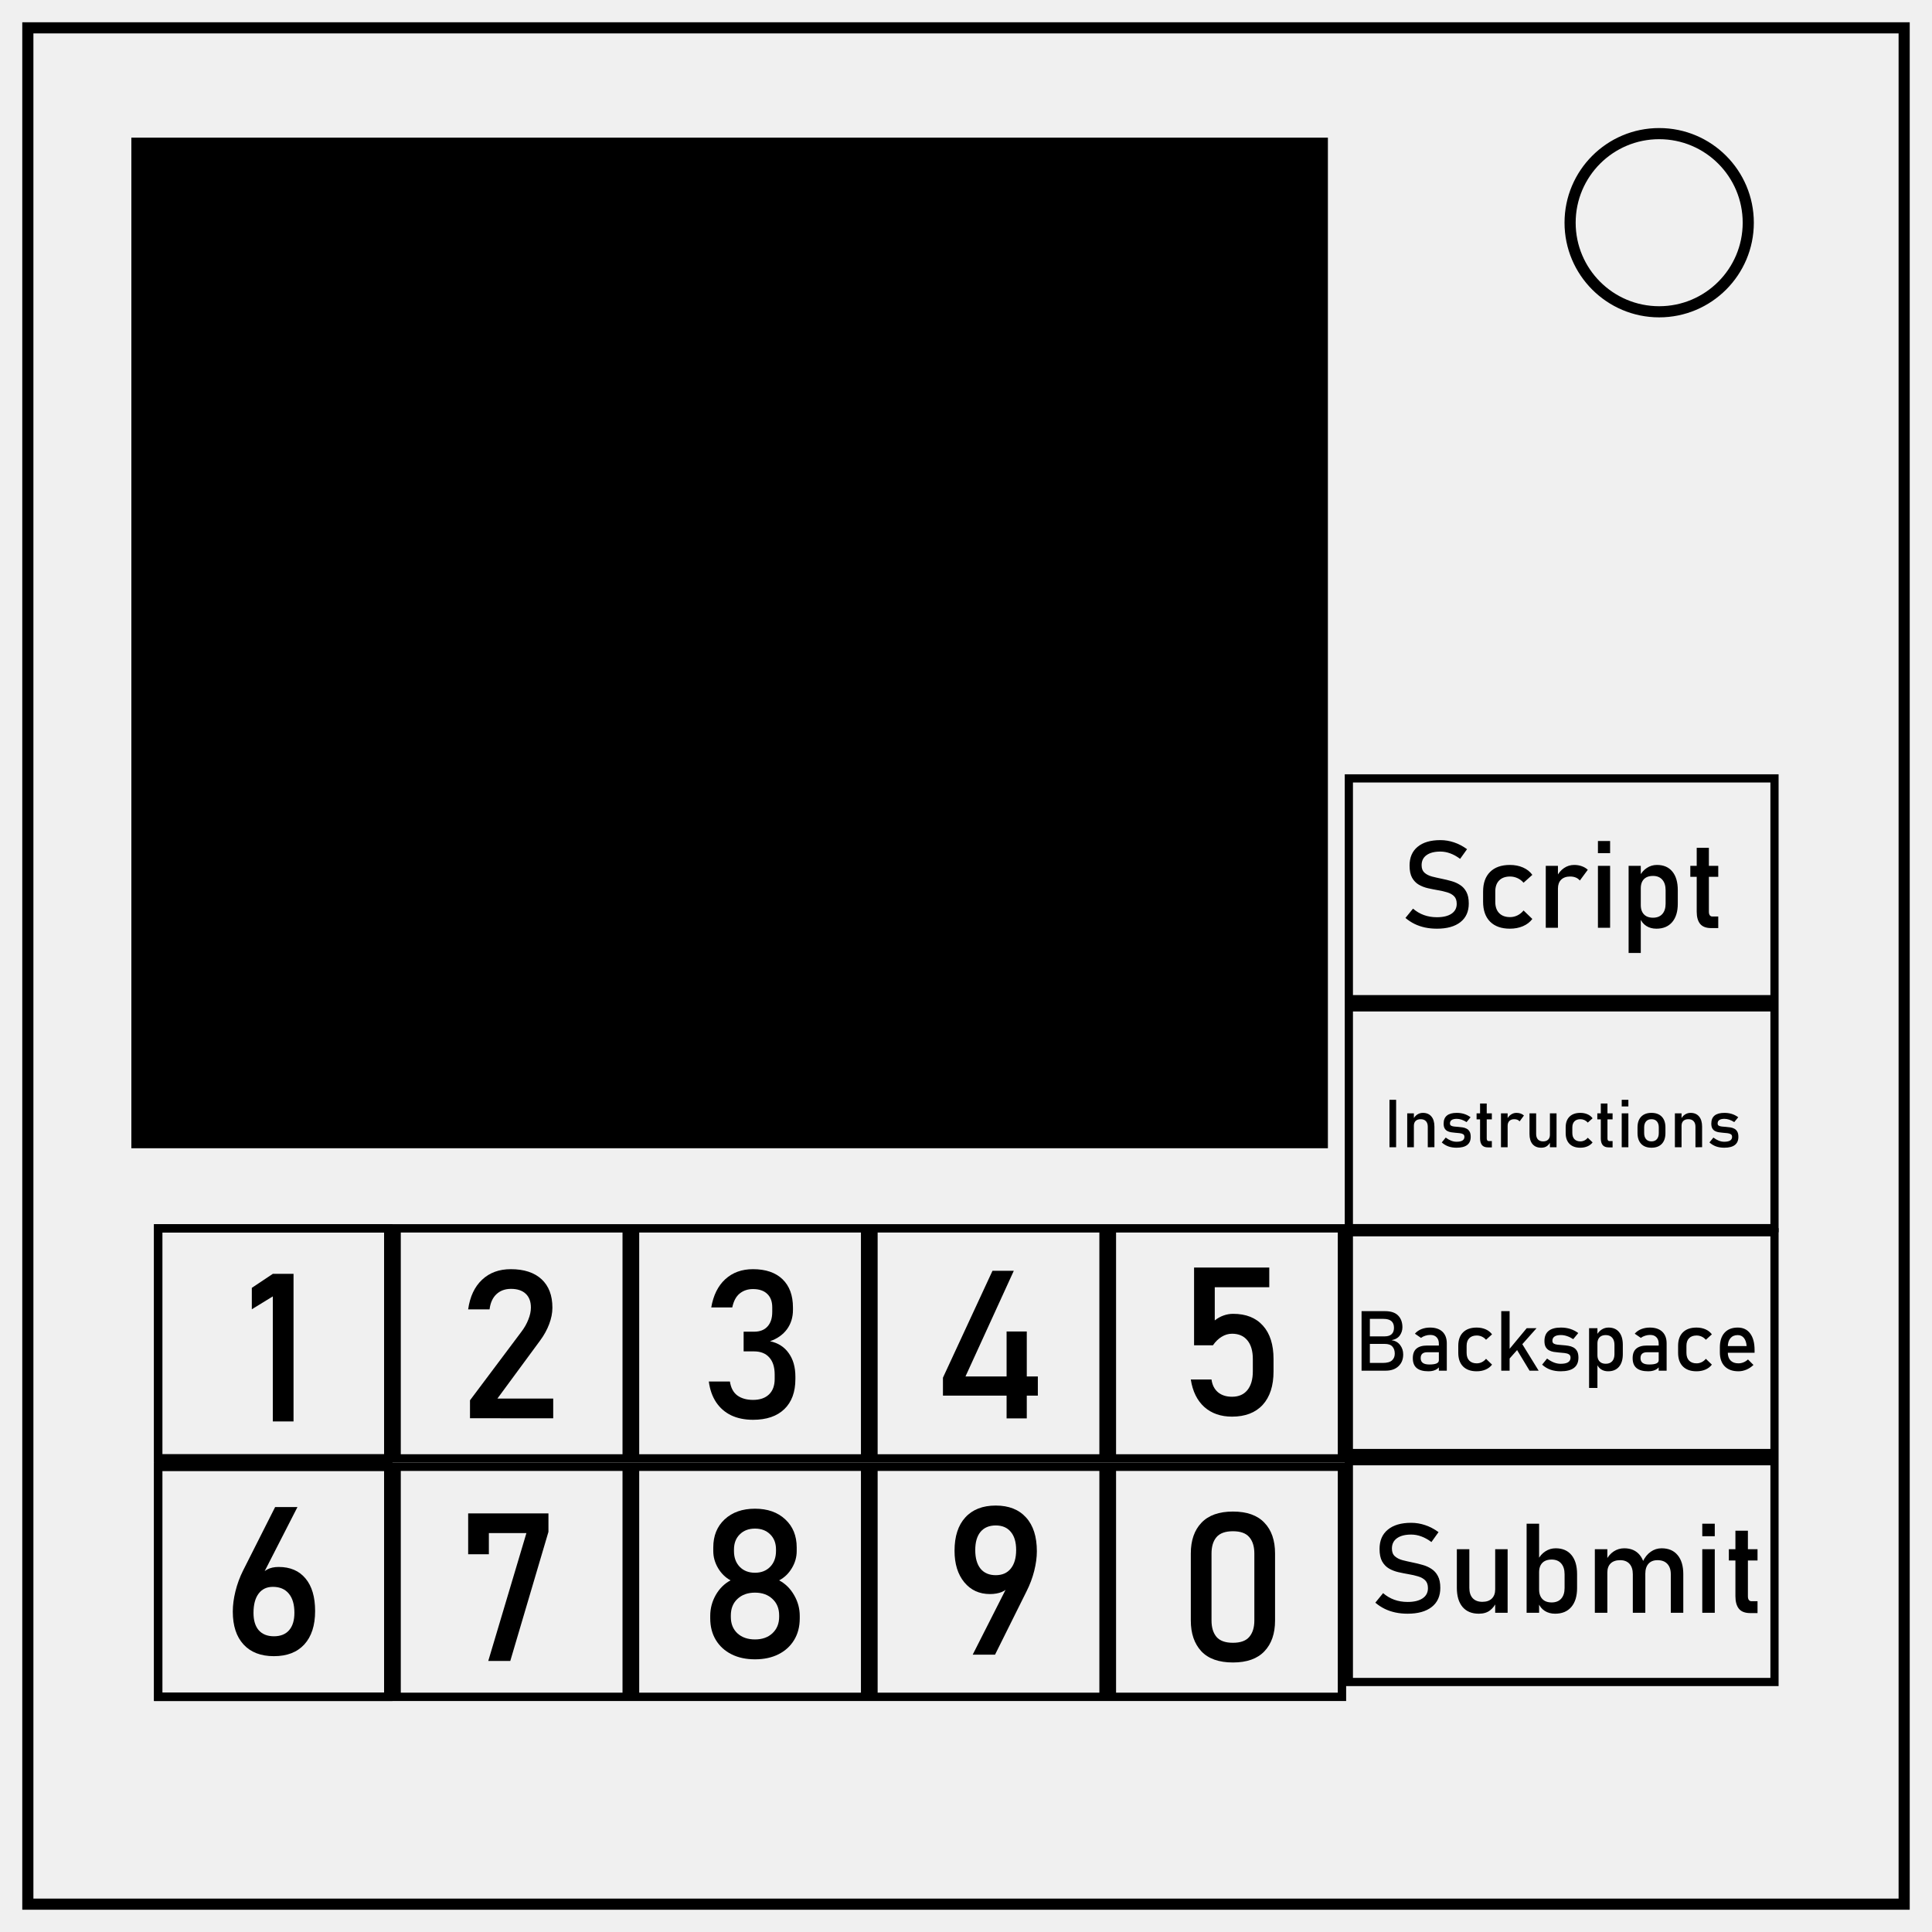
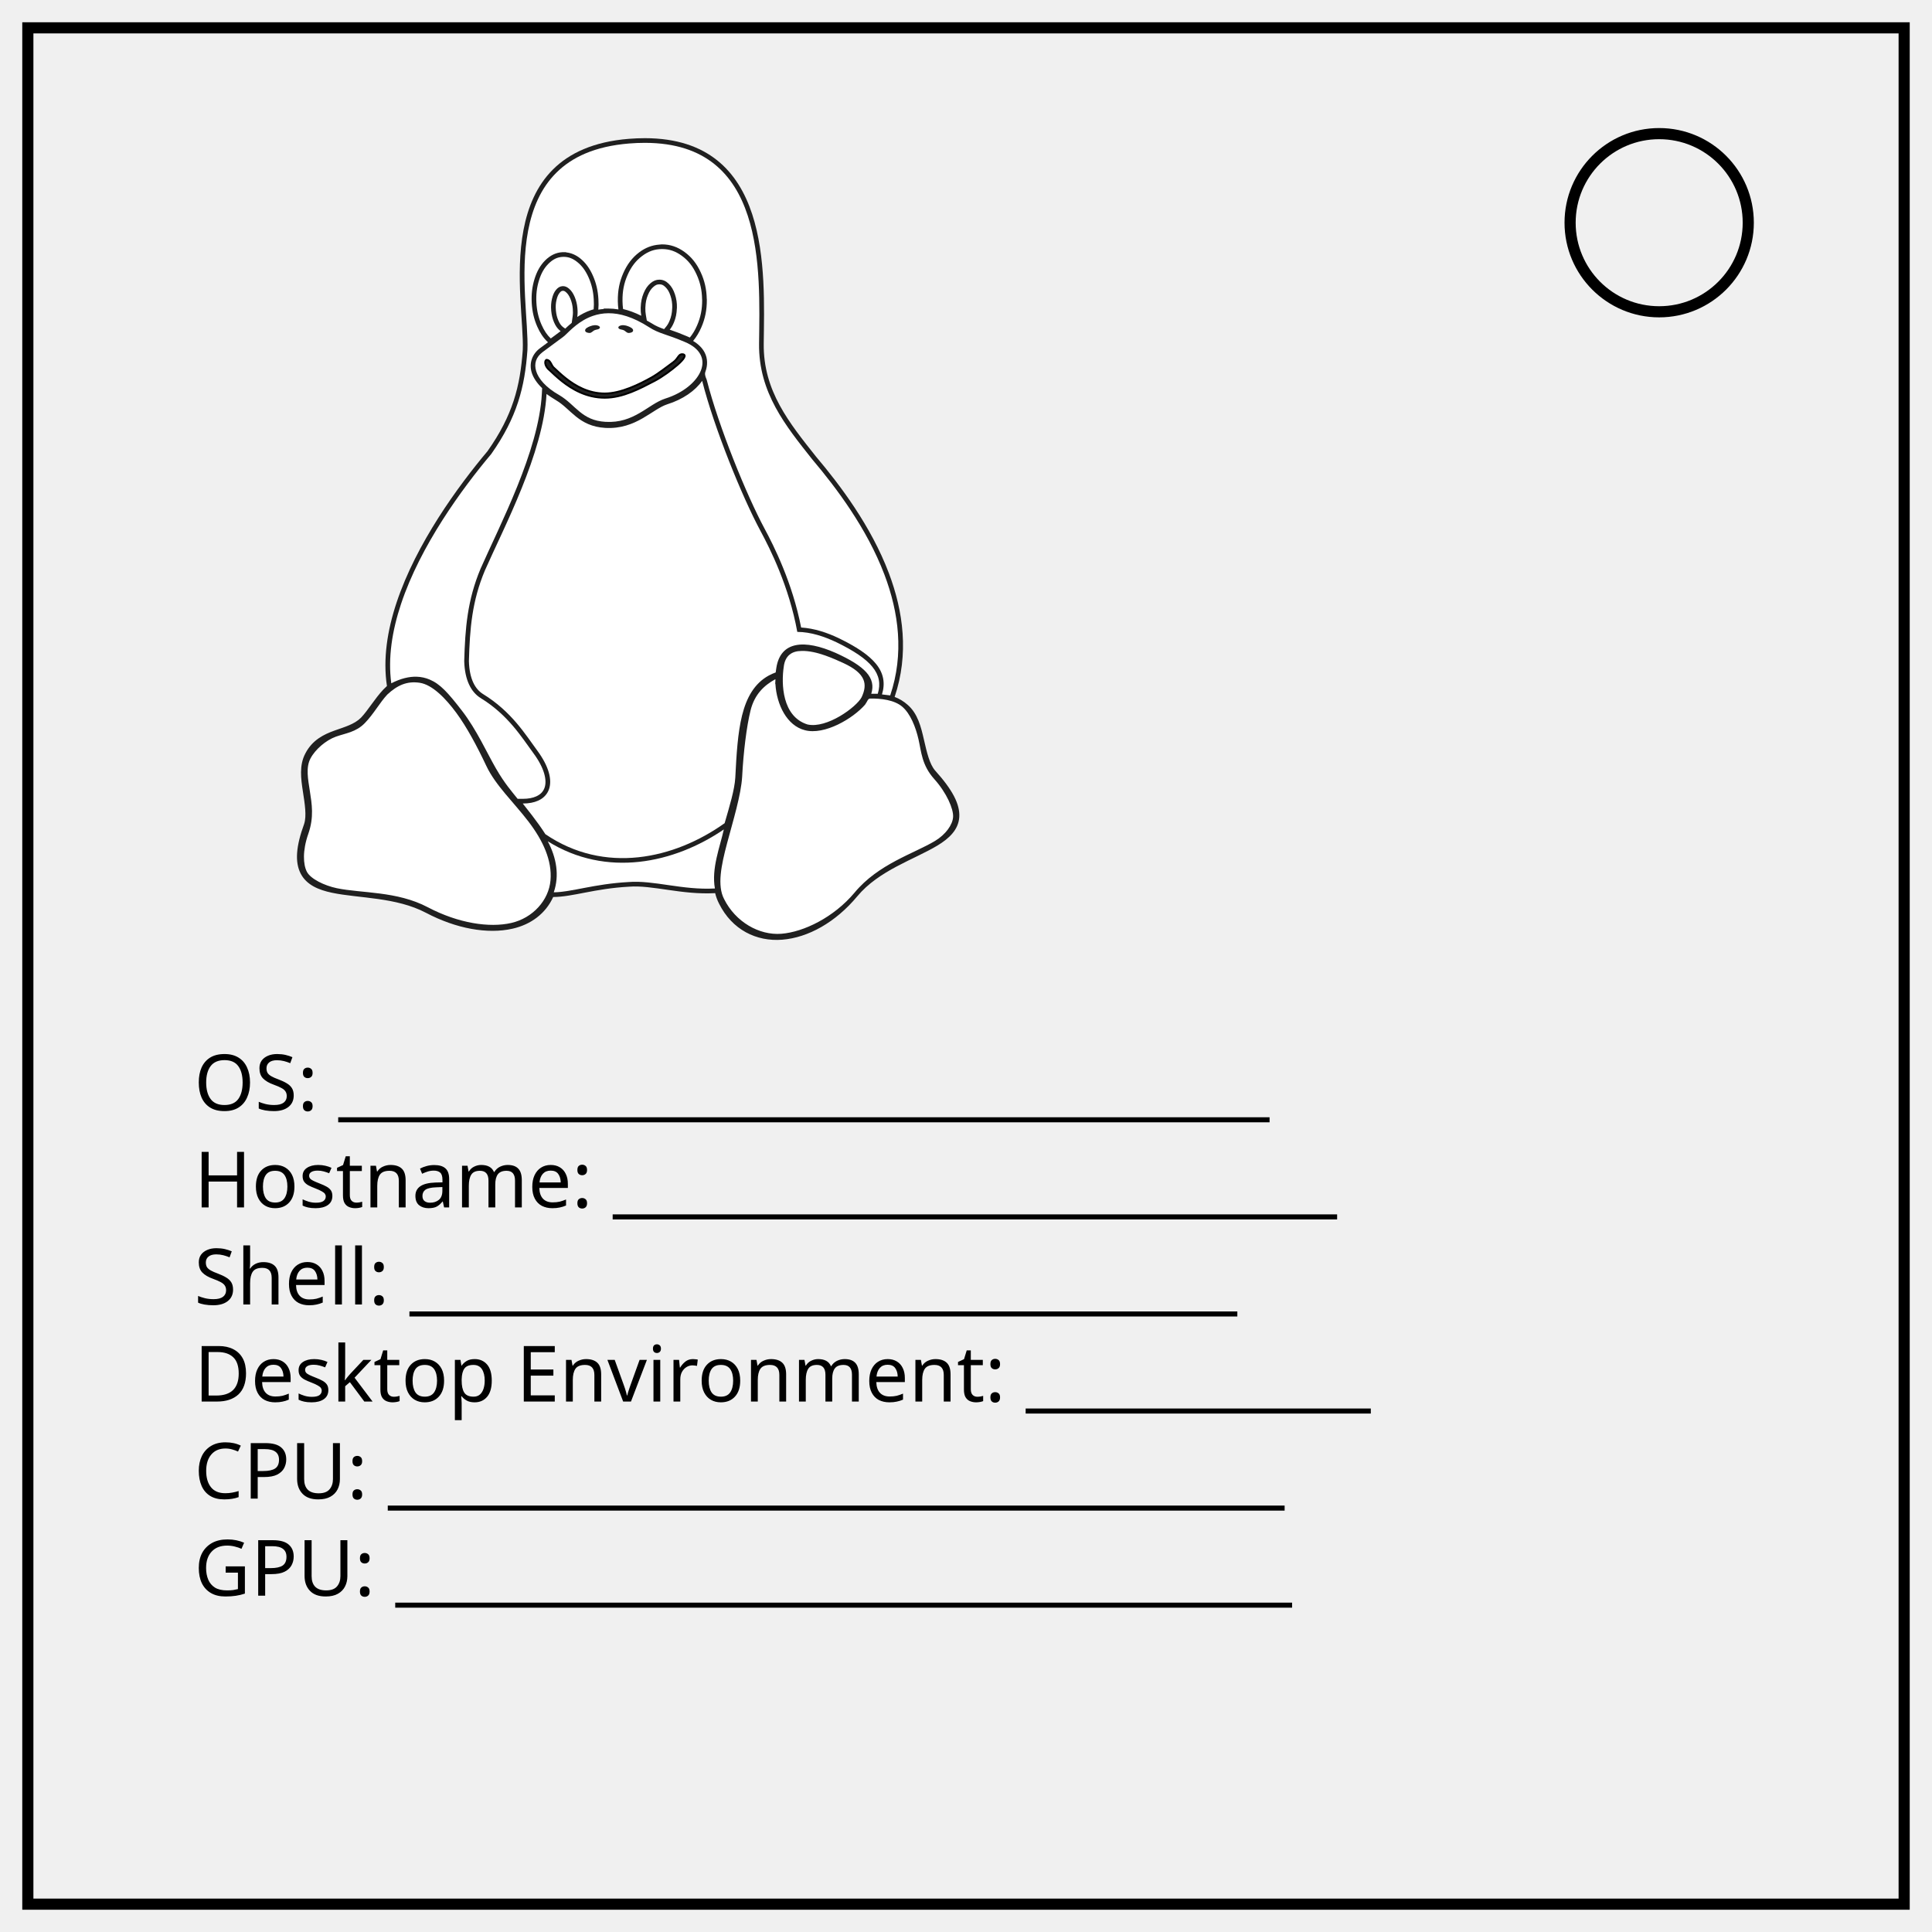
<svg xmlns="http://www.w3.org/2000/svg" fill="none" stroke="#000" stroke-width="2" viewBox="0 0 347 347">
  <path d="M5 5h337v337H5z" />
  <circle cx="298" cy="40" r="16" />
-   <path d="M24.296 25.428h213.498v180.1H24.296z" style="fill:#000;fill-opacity:1;stroke:#000;stroke-width:1.41" />
-   <path fill="none" d="M28.411 220.618h41.323v41.323H28.411z" style="fill:#000;fill-opacity:0;stroke:#000;stroke-width:1.5" />
-   <path fill="none" d="M28.411 220.618h41.323v41.323H28.411zM71.234 220.618h41.323v41.323H71.234zM114.057 220.618h41.323v41.323h-41.323zM156.88 220.618h41.323v41.323H156.88zM199.703 220.618h41.323v41.323h-41.323zM28.411 263.441h41.323v41.323H28.411z" style="fill:#000;fill-opacity:0;stroke:#000;stroke-width:1.5" />
-   <path fill="none" d="M28.411 263.441h41.323v41.323H28.411zM71.234 263.441h41.323v41.323H71.234zM114.057 263.441h41.323v41.323h-41.323zM156.88 263.441h41.323v41.323H156.88zM199.703 263.441h41.323v41.323h-41.323z" style="fill:#000;fill-opacity:0;stroke:#000;stroke-width:1.5" />
-   <path stroke="none" d="M52.72 228.792v26.505h-3.719v-22.458l-3.773 2.315v-3.847L49 228.792z" aria-label="1" style="font-size:37.333px;font-family:Bahnschrift;-inkscape-font-specification:Bahnschrift;fill:#000;stroke:none;stroke-width:1.5" />
-   <path stroke="none" d="M84.413 254.73v-3.226l9.242-12.323q.803-1.057 1.24-2.187.456-1.13.456-2.133v-.036q0-1.586-.93-2.461-.93-.875-2.643-.875-1.604 0-2.625.966-1.003.948-1.222 2.698v.018h-3.846v-.018q.492-3.427 2.498-5.305 2.005-1.896 5.158-1.896 3.573 0 5.524 1.805 1.95 1.805 1.95 5.104v.018q0 1.404-.583 2.953-.583 1.532-1.622 2.935l-7.675 10.427h10.026v3.537z" aria-label="2" style="font-size:37.333px;font-family:Bahnschrift;-inkscape-font-specification:Bahnschrift;fill:#000;stroke:none;stroke-width:1.5" />
-   <path stroke="none" d="M135.256 255.004q-2.242 0-3.938-.802-1.677-.82-2.698-2.351-1.02-1.532-1.312-3.72h3.791q.256 1.714 1.35 2.517 1.093.783 2.807.783 1.84 0 2.862-.984 1.02-.984 1.02-2.77v-.803q0-1.987-.966-3.062-.966-1.094-2.734-1.094h-1.878v-3.537h1.878q1.568 0 2.406-.93.857-.929.857-2.624v-.82q0-1.568-.911-2.425-.894-.857-2.552-.857-1.404 0-2.388.802-.967.784-1.331 2.498h-3.774q.565-3.282 2.516-5.068 1.969-1.805 4.977-1.805 3.427 0 5.304 1.805 1.878 1.805 1.878 5.086v.437q0 1.987-1.076 3.464-1.075 1.458-3.044 2.15 2.17.457 3.354 2.134 1.203 1.659 1.203 4.229v.437q0 3.482-1.987 5.396-1.987 1.914-5.614 1.914z" aria-label="3" style="font-size:37.333px;font-family:Bahnschrift;-inkscape-font-specification:Bahnschrift;fill:#000;stroke:none;stroke-width:1.5" />
-   <path stroke="none" d="M169.36 250.666v-3.227l8.896-19.195h3.828l-8.677 18.976h12.997v3.446zm11.43 4.083v-15.604h3.627v15.604z" aria-label="4" style="font-size:37.333px;font-family:Bahnschrift;-inkscape-font-specification:Bahnschrift;fill:#000;stroke:none;stroke-width:1.5" />
-   <path stroke="none" d="M221.279 254.438q-3.026 0-4.977-1.732-1.932-1.75-2.424-4.921v-.019h3.719v.019q.2 1.458 1.166 2.278.967.802 2.516.802 1.786 0 2.753-1.185.984-1.203.984-3.372v-2.224q0-2.17-.984-3.354-.967-1.185-2.753-1.185-.966 0-1.86.547-.893.547-1.567 1.531h-3.39V227.66h13.507v3.536h-9.789v5.961q.693-.565 1.55-.875.856-.31 1.75-.31 3.463 0 5.359 2.133 1.896 2.114 1.896 5.979v2.224q0 3.883-1.95 6.016-1.951 2.114-5.506 2.114z" aria-label="5" style="font-size:37.333px;font-family:Bahnschrift;-inkscape-font-specification:Bahnschrift;fill:#000;stroke:none;stroke-width:1.5" />
-   <path stroke="none" d="M49.195 297.46q-3.518 0-5.45-2.097-1.933-2.096-1.933-5.906v-.018q0-1.714.474-3.628.474-1.932 1.367-3.719l5.76-11.411h4.011l-6.763 13.216.018-.656q.948-1.805 3.373-1.805 3.117 0 4.83 2.078 1.714 2.06 1.714 5.833v.019q0 3.846-1.932 5.979-1.932 2.114-5.469 2.114zm0-3.573q1.787 0 2.734-1.094.948-1.094.948-3.117v-.019q0-2.224-1.002-3.427-1.003-1.221-2.862-1.221-1.659 0-2.57 1.221-.912 1.222-.912 3.446v.018q0 2.023.948 3.117.966 1.076 2.716 1.076z" aria-label="6" style="font-size:37.333px;font-family:Bahnschrift;-inkscape-font-specification:Bahnschrift;fill:#000;stroke:none;stroke-width:1.5" />
-   <path stroke="none" d="M98.504 271.813v3.318l-6.854 23.187h-3.955l6.854-22.969h-6.745v3.81h-3.719v-7.346z" aria-label="7" style="font-size:37.333px;font-family:Bahnschrift;-inkscape-font-specification:Bahnschrift;fill:#000;stroke:none;stroke-width:1.5" />
-   <path stroke="none" d="M135.601 298.025q-2.424 0-4.229-.911-1.805-.911-2.807-2.57-1.003-1.66-1.003-3.883v-.438q0-1.987.984-3.737 1.003-1.75 2.662-2.643-1.386-.765-2.242-2.206-.857-1.458-.857-3.062v-.638q0-3.154 2.042-5.05 2.06-1.914 5.45-1.914t5.432 1.914q2.06 1.896 2.06 5.05v.638q0 1.64-.875 3.08-.856 1.44-2.278 2.188 1.677.893 2.68 2.643 1.02 1.75 1.02 3.737v.438q0 2.224-1.002 3.883-1.003 1.659-2.808 2.57-1.804.911-4.229.911zm0-3.572q1.95 0 3.136-1.112 1.203-1.13 1.203-2.954v-.255q0-1.84-1.203-2.953-1.185-1.13-3.136-1.13-1.95 0-3.154 1.13-1.184 1.112-1.184 2.971v.274q0 1.823 1.184 2.935 1.204 1.094 3.154 1.094zm0-11.977q1.695 0 2.735-1.075 1.039-1.076 1.039-2.844v-.255q0-1.696-1.04-2.717-1.039-1.039-2.734-1.039t-2.734 1.04q-1.04 1.02-1.04 2.734v.273q0 1.75 1.04 2.826 1.039 1.057 2.734 1.057z" aria-label="8" style="font-size:37.333px;font-family:Bahnschrift;-inkscape-font-specification:Bahnschrift;fill:#000;stroke:none;stroke-width:1.5" />
-   <path stroke="none" d="m174.705 297.186 6.672-13.161-.018.656q-.474.857-1.404 1.24-.93.382-2.151.382-2.862 0-4.612-2.114-1.75-2.133-1.75-5.651v-.019q0-3.864 1.932-5.979 1.95-2.133 5.47-2.133 3.517 0 5.45 2.151 1.932 2.133 1.932 6.053v.018q0 1.622-.474 3.518-.474 1.878-1.386 3.682l-5.65 11.357zm4.138-14.273q1.75 0 2.698-1.185.966-1.185.966-3.336v-.018q0-2.097-.966-3.245-.948-1.149-2.698-1.149-1.768 0-2.734 1.149-.948 1.148-.948 3.263v.018q0 2.151.948 3.336.966 1.167 2.734 1.167z" aria-label="9" style="font-size:37.333px;font-family:Bahnschrift;-inkscape-font-specification:Bahnschrift;fill:#000;stroke:none;stroke-width:1.5" />
-   <path stroke="none" d="M221.443 298.592q-3.792 0-5.687-2.024-1.878-2.042-1.878-5.505v-12.05q0-3.518 1.914-5.523t5.651-2.005q3.755 0 5.651 2.005 1.914 1.987 1.914 5.523v12.05q0 3.518-1.914 5.523-1.896 2.006-5.651 2.006zm0-3.537q2.042 0 2.935-1.057.911-1.076.911-2.935v-12.05q0-1.877-.911-2.934-.893-1.058-2.935-1.058t-2.953 1.058q-.893 1.057-.893 2.934v12.05q0 1.86.893 2.935.911 1.057 2.953 1.057z" aria-label="0" style="font-size:37.333px;font-family:Bahnschrift;-inkscape-font-specification:Bahnschrift;fill:#000;stroke:none;stroke-width:1.5" />
-   <path d="M242.263 221.319h76.448v39.653h-76.448zM242.263 262.444h76.448v39.653h-76.448z" style="fill:none;fill-opacity:1;stroke:#000;stroke-width:1.472;stroke-opacity:1" />
-   <path stroke="none" d="M245.427 246.182v-1.39h2.898q1.191 0 1.684-.456.5-.456.5-1.198v-.022q0-.795-.427-1.265-.419-.478-1.39-.478h-3.265v-1.353h3.266q.83 0 1.25-.39.426-.397.426-1.155 0-.801-.47-1.198-.471-.397-1.412-.397h-3.06v-1.39h3.332q1.58 0 2.353.787.772.787.772 2.11 0 .802-.47 1.47-.471.663-1.479.847.993.147 1.537.875.552.728.552 1.669v.022q0 1.309-.846 2.11-.846.802-2.294.802zm-.882 0V235.49h1.493v10.692zm13.884 0v-4.839q0-.75-.405-1.161-.397-.42-1.132-.42-.449 0-.89.14-.434.132-.78.39l-1.095-.75q.434-.522 1.14-.81.713-.293 1.58-.293 1.435 0 2.222.742.786.743.786 2.096v4.905zm-1.868.11q-1.405 0-2.11-.58-.7-.581-.7-1.78 0-1.14.64-1.699.648-.566 1.935-.566h2.169l.103 1.206h-2.265q-.581 0-.875.265-.294.257-.294.794 0 .58.39.86t1.169.28q.853 0 1.28-.184.426-.184.426-.574l.154 1.074q-.198.309-.493.507-.294.199-.676.294-.375.103-.853.103zm8.655 0q-1.573 0-2.441-.867-.86-.868-.86-2.45v-1.257q0-1.566.86-2.419.868-.86 2.441-.86.897 0 1.618.316.72.316 1.147.904l-1.08.971q-.317-.368-.75-.566-.435-.199-.913-.199-.867 0-1.345.486-.478.485-.478 1.367v1.258q0 .904.478 1.397t1.345.493q.478 0 .912-.213.434-.214.75-.603l1.081 1.044q-.426.573-1.154.89-.721.308-1.61.308zm4.971-1.228.096-1.78 3.927-4.735h1.765zm-.551 1.118V235.49h1.5v10.692zm5.081 0-2.662-4.405.963-1 3.332 5.405zm5.582.11q-1.015 0-1.846-.294-.824-.301-1.478-.897l.89-1.096q.625.471 1.228.706.61.236 1.206.236.89 0 1.33-.272.45-.28.45-.831 0-.427-.302-.603-.295-.177-.78-.228-.478-.06-1.03-.096-.463-.037-.919-.11-.456-.081-.83-.28-.376-.206-.604-.603-.22-.397-.22-1.066 0-1.213.743-1.816.742-.603 2.213-.603.897 0 1.67.242.771.243 1.448.743l-.905 1.096q-.573-.368-1.132-.552-.552-.184-1.081-.184-.765 0-1.147.265-.383.258-.383.78 0 .345.265.5.265.147.699.19.434.045.934.082.478.03.963.11.493.074.905.294.411.22.661.655.25.434.25 1.184 0 1.228-.801 1.838-.794.61-2.397.61zm5.11 2.993V238.55h1.5v10.736zm3.42-2.993q-.714 0-1.243-.338-.53-.345-.78-.97l.103-1.596q0 .492.177.838.176.346.507.53.339.183.817.183.742 0 1.147-.448.412-.456.412-1.28v-1.654q0-.839-.412-1.302-.405-.463-1.147-.463-.478 0-.817.176-.33.177-.507.515t-.177.824l-.154-1.471q.346-.67.905-1.03.558-.367 1.242-.367 1.228 0 1.898.816.669.809.669 2.294v1.662q0 1.464-.691 2.273-.692.808-1.95.808zm9.082-.11v-4.839q0-.75-.405-1.161-.397-.42-1.132-.42-.449 0-.89.14-.434.132-.78.39l-1.095-.75q.434-.522 1.14-.81.713-.293 1.58-.293 1.434 0 2.221.742.787.743.787 2.096v4.905zm-1.868.11q-1.405 0-2.11-.58-.7-.581-.7-1.78 0-1.14.64-1.699.648-.566 1.934-.566h2.17l.103 1.206h-2.265q-.581 0-.875.265-.294.257-.294.794 0 .58.39.86.389.28 1.169.28.853 0 1.28-.184.426-.184.426-.574l.154 1.074q-.199.309-.493.507-.294.199-.676.294-.375.103-.853.103zm8.655 0q-1.574 0-2.441-.867-.86-.868-.86-2.45v-1.257q0-1.566.86-2.419.867-.86 2.441-.86.897 0 1.618.316.72.316 1.147.904l-1.081.971q-.316-.368-.75-.566-.434-.199-.912-.199-.868 0-1.346.486-.478.485-.478 1.367v1.258q0 .904.478 1.397t1.346.493q.478 0 .912-.213.434-.214.75-.603l1.081 1.044q-.427.573-1.155.89-.72.308-1.61.308zm7.545 0q-1.596 0-2.471-.89t-.875-2.53v-.86q0-1.705.838-2.64.846-.933 2.375-.933 1.442 0 2.229 1.059.794 1.059.794 2.97v.5h-5.148v-1.205h3.721q-.066-.927-.485-1.45-.412-.521-1.11-.521-.846 0-1.317.559-.47.559-.47 1.58v.971q0 .949.5 1.456.507.508 1.419.508.456 0 .904-.184.449-.184.802-.515l.985.986q-.566.544-1.272.845-.706.294-1.42.294z" aria-label="Backspace" style="font-size:15.06px;font-family:Bahnschrift;-inkscape-font-specification:Bahnschrift;fill:#000;stroke:none;stroke-width:.605" />
-   <path stroke="none" d="M252.814 289.832q-1.166 0-2.2-.22-1.023-.22-1.925-.66-.891-.44-1.672-1.1l1.397-1.716q.913.792 2.013 1.188 1.1.396 2.387.396 1.739 0 2.696-.65.957-.648.957-1.815v-.01q0-.914-.484-1.398-.484-.484-1.276-.715-.781-.242-1.716-.396-.903-.154-1.827-.363-.913-.209-1.683-.649-.77-.45-1.243-1.287-.462-.836-.462-2.233v-.011q0-2.233 1.485-3.454 1.485-1.233 4.192-1.233 1.287 0 2.519.418 1.232.407 2.398 1.255l-1.276 1.782q-.913-.682-1.826-1.012-.902-.33-1.815-.33-1.64 0-2.553.66-.902.649-.902 1.848v.01q0 .903.528 1.376.528.473 1.375.704.858.22 1.838.418.88.176 1.76.43.88.241 1.595.714.726.462 1.155 1.276.44.814.44 2.123v.022q0 2.212-1.54 3.422t-4.335 1.21zm15.732-.165v-11.42h2.233v11.42zm-4.643-11.42v6.942q0 1.2.606 1.86.616.649 1.727.649 1.11 0 1.705-.583.605-.594.605-1.662l.154 2.388q-.308.77-1.078 1.386-.77.605-2.013.605-1.893 0-2.927-1.21-1.023-1.221-1.023-3.433v-6.941zm15.402 11.585q-1.067 0-1.86-.506-.791-.517-1.165-1.452l.154-2.388q0 .738.264 1.255.264.517.759.792.506.275 1.22.275 1.112 0 1.717-.671.616-.682.616-1.915v-2.475q0-1.254-.616-1.947-.605-.693-1.716-.693-.715 0-1.221.264-.495.264-.76.77-.263.506-.263 1.232l-.231-2.2q.517-1.001 1.353-1.54.836-.55 1.859-.55 1.837 0 2.838 1.22 1.001 1.211 1.001 3.433v2.486q0 2.19-1.034 3.4t-2.915 1.21zm-5.116-.165V273.67h2.245v15.996zm25.897 0v-6.92q0-1.21-.627-1.87-.616-.66-1.76-.66-1.046 0-1.618.638-.572.638-.572 1.804l-.45-2.2q.55-1.144 1.43-1.76.88-.616 1.947-.616 1.859 0 2.87 1.22 1.024 1.211 1.024 3.433v6.93zm-13.642 0v-11.42h2.245v11.42zm6.821 0v-6.92q0-1.21-.594-1.87-.594-.66-1.683-.66-1.1 0-1.705.583-.594.583-.594 1.64l-.231-2.201q.528-1.034 1.375-1.595.858-.561 1.892-.561 1.804 0 2.794 1.22.99 1.211.99 3.433v6.93zm12.475-13.751v-2.245h2.244v2.245zm0 13.75v-11.418h2.244v11.419zm8.625.056q-1.408 0-2.046-.781-.627-.781-.627-2.244v-11.771h2.244v11.793q0 .407.165.638.165.23.484.23h1.078v2.135zm-3.85-9.45v-2.024h5.148v2.024z" aria-label="Submit" style="font-size:22.53px;font-family:Bahnschrift;-inkscape-font-specification:Bahnschrift;fill:#000;stroke:none;stroke-width:.905" />
-   <path d="M242.263 139.805h76.448v39.653h-76.448zM242.263 180.93h76.448v39.653h-76.448z" style="fill:none;fill-opacity:1;stroke:#000;stroke-width:1.472;stroke-opacity:1" />
-   <path stroke="none" d="M250.754 197.53v8.519h-1.195v-8.52zm1.992 8.519v-6.082h1.196v6.082zm3.692 0v-3.686q0-.644-.334-.996-.328-.351-.938-.351-.586 0-.908.31-.316.31-.316.873l-.123-1.172q.28-.55.732-.85.457-.298 1.008-.298.99 0 1.53.65.544.645.544 1.829v3.69zm5.162.088q-.809 0-1.47-.235-.657-.24-1.179-.714l.71-.873q.497.375.978.562.486.188.96.188.71 0 1.061-.217.358-.223.358-.662 0-.34-.24-.48-.235-.141-.622-.182-.38-.047-.82-.077-.369-.029-.732-.088-.364-.064-.662-.222-.3-.164-.48-.48-.177-.317-.177-.85 0-.967.592-1.448.592-.48 1.764-.48.715 0 1.33.193.615.194 1.154.592l-.72.873q-.458-.293-.903-.44-.44-.146-.861-.146-.61 0-.914.211-.305.205-.305.621 0 .276.211.399.21.117.557.152.345.035.744.064.38.024.767.088.393.059.721.235.328.176.527.521.2.346.2.944 0 .978-.64 1.464-.632.487-1.91.487zm5.654-.059q-.75 0-1.09-.416-.334-.416-.334-1.195v-6.27h1.196v6.282q0 .216.087.34.088.123.258.123h.574v1.136zm-2.05-5.033v-1.078h2.741v1.078zm4.382 5.004v-6.082h1.195v6.082zm3.346-4.64q-.158-.194-.399-.294-.24-.1-.556-.1-.569 0-.885.317-.31.31-.31.867l-.124-1.172q.276-.539.721-.843.451-.305.99-.305.416 0 .75.123.34.117.592.352zm5.443 4.64v-6.082h1.19v6.082zm-2.472-6.082v3.697q0 .639.322.99.328.346.92.346.592 0 .908-.31.322-.317.322-.885l.082 1.271q-.164.41-.574.739-.41.322-1.072.322-1.008 0-1.559-.645-.545-.65-.545-1.828v-3.697zm7.933 6.17q-1.254 0-1.945-.692-.686-.691-.686-1.95v-1.003q0-1.248.686-1.927.691-.686 1.945-.686.715 0 1.29.252.573.252.913.72l-.861.774q-.252-.293-.598-.451-.345-.158-.726-.158-.692 0-1.073.386-.38.387-.38 1.09v1.002q0 .72.38 1.114.381.392 1.073.392.38 0 .726-.17t.598-.48l.861.832q-.34.457-.92.709-.574.246-1.283.246zm5.104-.059q-.75 0-1.09-.416-.334-.416-.334-1.195v-6.27h1.195v6.282q0 .216.088.34.088.123.258.123h.574v1.136zm-2.051-5.033v-1.078h2.742v1.078zm4.383-2.32v-1.196h1.195v1.196zm0 7.324v-6.082h1.195v6.082zm5.343.088q-1.195 0-1.851-.692-.656-.697-.656-1.957v-.99q0-1.248.656-1.933.656-.686 1.851-.686 1.196 0 1.852.686.656.685.656 1.933v1.008q0 1.254-.656 1.945-.656.686-1.852.686zm0-1.137q.627 0 .967-.392.346-.393.346-1.102v-1.008q0-.709-.346-1.096-.34-.386-.967-.386-.62 0-.966.386-.346.387-.346 1.096v1.008q0 .709.346 1.102.345.392.966.392zm4.207 1.049v-6.082h1.196v6.082zm3.692 0v-3.686q0-.644-.334-.996-.328-.351-.938-.351-.586 0-.908.31-.316.31-.316.873l-.123-1.172q.281-.55.732-.85.457-.298 1.008-.298.99 0 1.53.65.544.645.544 1.829v3.69zm5.162.088q-.809 0-1.47-.235-.657-.24-1.178-.714l.708-.873q.499.375.979.562.486.188.961.188.709 0 1.06-.217.358-.223.358-.662 0-.34-.24-.48-.235-.141-.621-.182-.381-.047-.82-.077-.37-.029-.733-.088-.363-.064-.662-.222-.3-.164-.48-.48-.177-.317-.177-.85 0-.967.592-1.448.592-.48 1.764-.48.715 0 1.33.193.615.194 1.154.592l-.72.873q-.457-.293-.903-.44-.44-.146-.861-.146-.61 0-.914.211-.305.205-.305.621 0 .276.211.399.211.117.557.152.345.035.744.064.38.024.768.088.392.059.72.235.328.176.528.521.199.346.199.944 0 .978-.639 1.464-.633.487-1.91.487z" aria-label="Instructions" style="font-family:Bahnschrift;-inkscape-font-specification:Bahnschrift;fill:#000;stroke:none" />
-   <path stroke="none" d="M258.077 166.798q-1.136 0-2.144-.214-.997-.215-1.876-.643-.868-.43-1.63-1.072l1.362-1.673q.89.772 1.962 1.158 1.072.386 2.326.386 1.694 0 2.626-.633.933-.632.933-1.768v-.011q0-.89-.472-1.361-.471-.472-1.243-.697-.761-.236-1.672-.386-.88-.15-1.78-.354-.89-.203-1.64-.632-.75-.44-1.211-1.254-.45-.815-.45-2.177v-.01q0-2.176 1.447-3.366 1.447-1.2 4.084-1.2 1.254 0 2.455.406 1.2.397 2.337 1.222l-1.244 1.737q-.89-.665-1.78-.986-.878-.322-1.768-.322-1.597 0-2.487.643-.88.633-.88 1.801v.011q0 .88.515 1.34.515.461 1.34.686.837.215 1.79.407.858.172 1.716.419.857.235 1.554.696.708.45 1.126 1.244.428.793.428 2.069v.021q0 2.155-1.5 3.334-1.501 1.18-4.224 1.18zm13.11 0q-2.294 0-3.559-1.265-1.254-1.265-1.254-3.57v-1.833q0-2.283 1.254-3.526 1.265-1.255 3.56-1.255 1.307 0 2.358.461 1.05.461 1.672 1.319l-1.576 1.415q-.46-.536-1.093-.825-.633-.29-1.33-.29-1.264 0-1.961.708-.697.707-.697 1.993v1.834q0 1.318.697 2.036.697.719 1.962.719.696 0 1.329-.311.632-.311 1.093-.88l1.576 1.523q-.622.836-1.683 1.297-1.05.45-2.348.45zm6.443-.16V155.51h2.187v11.127zm6.12-8.49q-.289-.354-.728-.537-.44-.182-1.018-.182-1.04 0-1.62.579-.567.568-.567 1.586l-.225-2.143q.503-.987 1.318-1.544.826-.558 1.812-.558.76 0 1.372.226.622.214 1.083.643zm3.249-4.91v-2.187h2.187v2.187zm0 13.4V155.51h2.187v11.127zm5.51 4.523v-15.65h2.187v15.65zm4.985-4.363q-1.04 0-1.812-.493-.772-.504-1.136-1.415l.15-2.326q0 .718.257 1.222t.74.772q.493.268 1.19.268 1.082 0 1.672-.654.6-.665.6-1.865v-2.412q0-1.222-.6-1.898-.59-.675-1.672-.675-.697 0-1.19.257-.483.257-.74.75-.257.494-.257 1.201l-.225-2.144q.503-.975 1.318-1.5.815-.537 1.812-.537 1.79 0 2.765 1.19.976 1.18.976 3.345v2.423q0 2.133-1.008 3.312-1.007 1.18-2.84 1.18zm9.851-.107q-1.372 0-1.994-.761-.61-.761-.61-2.187v-11.47h2.186v11.491q0 .397.16.622.162.225.472.225h1.05v2.08zm-3.752-9.208v-1.973h5.017v1.973z" aria-label="Script" style="font-size:21.954px;font-family:Bahnschrift;-inkscape-font-specification:Bahnschrift;fill:#000;stroke:none;stroke-width:3.659" />
+   <path stroke="none" d="m69.858 152.212-5.941 8.543-10.31 5.141-1.955 4.696 1.069 10.9-1.722 8.29.119 3.566 6.27 4.016 16.868 2.486 15.214 5.763 10.585-1.918 4.44-5.506 19.216-2.682 16.344 2.12 3.323 5.692 7.614 4.007 6.954-.917 7.231-3.62 8.349-8.108 16.82-9.796 1.187-5.573-5.51-7.947-3.67-12.37-4.772-3.046-4.177-28.836L143 84.773l-1.99-37.226L99.626 60.23l-.301 27.025-9.746 28.935z" style="color:#000;clip-rule:nonzero;display:inline;overflow:visible;visibility:visible;isolation:auto;mix-blend-mode:normal;color-interpolation:sRGB;color-interpolation-filters:linearRGB;solid-color:#000;solid-opacity:1;fill:#fff;fill-opacity:1;fill-rule:nonzero;stroke:none;stroke-width:2.009;stroke-linecap:butt;stroke-linejoin:miter;stroke-miterlimit:4;stroke-dasharray:none;stroke-dashoffset:0;stroke-opacity:1;color-rendering:auto;image-rendering:auto;shape-rendering:auto;text-rendering:auto;enable-background:accumulate" transform="matrix(.83545 0 0 .83545 11.739 -4.802)" />
+   <path stroke="none" d="M124.611 35.452a42.88 42.88 0 0 0-3.465.14c-30.43 2.45-22.36 34.598-22.811 45.363-.556 7.872-2.152 14.076-7.567 21.772-6.36 7.565-15.316 19.808-19.559 32.552-2.002 6.015-2.955 12.146-2.075 17.948a12.58 12.58 0 0 0-.787.772c-1.868 1.994-3.248 4.41-4.786 6.036-1.436 1.433-3.483 1.978-5.732 2.785-2.25.808-4.72 1.998-6.22 4.875v.001l-.008.014c-1.358 2.535-.954 5.455-.54 8.16.415 2.705.835 5.261.277 6.996-1.78 4.867-2.008 8.233-.754 10.676 1.256 2.447 3.84 3.527 6.758 4.137 5.839 1.22 13.746.916 20.2 4.313 6.454 3.397 13.218 4.636 18.614 3.403 3.912-.893 7.088-3.223 8.719-6.807 4.22-.021 8.851-1.809 16.27-2.217 5.033-.405 11.32 1.787 18.551 1.386a9.82 9.82 0 0 0 .837 2.256l.011.022c2.803 5.606 8.012 8.17 13.563 7.732 5.558-.44 11.468-3.716 16.136-9.323 4.669-5.607 12.226-7.897 17.237-10.92 2.506-1.51 4.54-3.403 4.696-6.151.157-2.747-1.456-5.826-5.164-9.942l-.001-.001-.005-.005c-1.219-1.377-1.8-3.93-2.425-6.647-.624-2.717-1.32-5.646-3.55-7.545a8.987 8.987 0 0 0-2.752-1.662c3.1-9.194 1.883-18.35-1.247-26.624-3.84-10.154-10.546-19.001-15.667-25.054-5.732-7.23-11.339-14.095-11.229-24.234.171-15.474 1.703-44.17-25.527-44.207zm3.686 23.839c1.545 0 2.865.453 4.22 1.437 1.378 1 2.37 2.25 3.17 3.998.784 1.703 1.162 3.368 1.199 5.345 0 .052 0 .097.015.148.016 2.029-.333 3.754-1.103 5.516-.44 1.006-.944 1.85-1.548 2.58a12.128 12.128 0 0 0-.639-.284 52.51 52.51 0 0 0-3.683-1.412c.354-.427.65-.932.91-1.565.392-.955.585-1.888.622-2.998 0-.045.015-.082.015-.134a8.32 8.32 0 0 0-.43-2.91c-.325-.977-.74-1.68-1.34-2.265-.6-.585-1.199-.851-1.917-.873-.034-.002-.067-.002-.1-.002-.676.002-1.263.234-1.87.742-.636.533-1.11 1.214-1.503 2.162-.392.947-.584 1.888-.621 3.006-.008.044-.008.081-.008.125a8.942 8.942 0 0 0 .12 1.725c-1.382-.69-2.684-1.159-3.907-1.45a15.18 15.18 0 0 1-.123-1.644v-.156c-.022-2.021.311-3.754 1.089-5.516.777-1.762 1.74-3.028 3.095-4.057 1.354-1.029 2.687-1.503 4.264-1.518h.074zm-21.148 1.674c1.025.003 1.942.345 2.89 1.103 1.03.822 1.807 1.873 2.459 3.354.651 1.48 1 2.961 1.096 4.709v.015c.046.734.04 1.424-.017 2.093-.203.058-.402.12-.596.187-1.105.38-2.08.9-2.928 1.46a7.682 7.682 0 0 0 .031-1.845c-.008-.037-.008-.066-.008-.103a8.059 8.059 0 0 0-.585-2.37c-.333-.777-.703-1.325-1.192-1.747-.443-.382-.86-.558-1.321-.555-.048 0-.096.004-.145.007-.518.044-.947.296-1.355.792-.407.496-.673 1.11-.866 1.925-.192.814-.244 1.614-.163 2.532 0 .037.008.066.008.103.09.889.267 1.63.585 2.377.326.77.704 1.318 1.192 1.74.082.07.163.134.244.19-.509.392-.751.572-1.168.878l-.955.702c-.806-.755-1.435-1.705-1.986-2.955-.651-1.48-1-2.961-1.103-4.708v-.016c-.096-1.747.074-3.25.556-4.805.48-1.555 1.125-2.68 2.058-3.605.933-.926 1.873-1.392 3.006-1.452.088-.004.176-.007.263-.006zm9.618 12.122c2.383-.009 5.25.772 8.72 3.004 2.132 1.386 3.79 1.502 7.61 3.138l.006.002.005.001c1.838.754 2.916 1.737 3.443 2.772.527 1.035.54 2.157.1 3.338-.883 2.362-3.7 4.847-7.65 6.081l-.004.001-.003.002c-1.927.626-3.607 2.009-5.588 3.141-1.98 1.133-4.222 2.046-7.27 1.87-2.595-.151-4.146-1.032-5.548-2.159-1.402-1.127-2.624-2.543-4.414-3.594l-.005-.003-.005-.003c-2.882-1.63-4.456-3.514-4.95-5.147-.494-1.634-.03-3.028 1.4-4.1 1.608-1.205 2.725-2.025 3.469-2.57.739-.543 1.046-.747 1.282-.973l.003-.003v-.001c1.209-1.144 3.135-3.227 6.038-4.226.999-.344 2.114-.566 3.362-.571zm20.133 14.53c2.596 10.232 8.633 25.01 12.513 32.222 2.063 3.827 6.166 11.957 7.939 21.752 2.933.021 5.795.992 8.43 2.236 7.44 3.623 10.193 6.774 8.87 11.074a20.96 20.96 0 0 0-1.283-.003l-.117.003c1.078-3.409-1.309-5.922-7.67-8.8-6.596-2.902-11.853-2.614-12.741 3.272-.057.309-.103.623-.137.942-.493.17-.989.39-1.486.661-3.097 1.695-4.788 4.77-5.728 8.542-.94 3.77-1.21 8.326-1.469 13.448v.003c-.158 2.575-1.217 6.059-2.29 9.748-10.807 7.709-25.806 11.048-38.54 2.358-.863-1.365-1.853-2.718-2.872-4.052-.65-.852-1.319-1.699-1.984-2.534 1.308.001 2.419-.213 3.317-.62 1.117-.506 1.901-1.32 2.29-2.364.776-2.088-.004-5.034-2.49-8.398-2.485-3.364-5.488-8.366-11.673-12.16h-.001c-1.649-1.034-2.913-3.166-3.023-7.076.196-6.96.652-12.854 3.443-19.495 4.065-9.214 12.567-25.192 13.243-37.927.348.253 1.544 1.06 2.077 1.363.001.002.003.002.003.002 1.56.918 2.731 2.26 4.249 3.48 1.52 1.222 3.419 2.277 6.288 2.444 3.35.194 5.901-.843 7.993-2.039 2.088-1.194 3.756-2.515 5.336-3.031.003-.002.005-.002.008-.002 3.34-1.044 5.995-2.892 7.506-5.048zm21.361 58.074c3.262-.107 7.211 1.801 9.005 2.603 4.827 2.229 5.232 4.541 3.914 7.347-1.11 2.118-7.471 6.792-11.633 5.854-5.484-1.713-5.649-8.764-5.108-12.384.29-2.459 1.78-3.41 3.822-3.42zm-5.612 7.118c.273 4.428 2.463 8.943 6.337 9.92 4.24 1.117 10.351-2.52 12.932-5.487.527-.724.59-1.301 1.08-1.313 2.263-.055 5.216.275 6.938 1.76 1.723 1.486 2.858 4.325 3.473 6.999.614 2.674.69 5.531 3.386 8.538 2.696 3.006 4.15 6.446 4.053 8.142-.097 1.697-1.605 3.79-3.873 5.157-4.534 2.735-12.205 4.936-17.336 11.152-4.455 5.302-10.926 8.437-15.71 8.814-4.786.378-9.868-2.563-12.302-7.447l-.006-.011-.006-.011c-1.51-2.872-.63-7.204.642-11.985s3-10.343 3.244-14.333v-.012c.258-5.113.946-10.783 1.805-14.228.859-3.444 2.915-5.376 5.31-6.687.112-.06-.079 1.087.032 1.033zm-76.466-.276c2.712.41 5.58 3.362 7.858 6.452 2.278 3.09 4.5 7.26 6.467 11.433 1.969 4.174 5.916 7.842 9.048 11.942 3.132 4.1 5.104 8.368 4.74 12.643-.363 4.275-3.795 8.105-8.448 9.167-4.652 1.063-11.309.104-17.945-3.388-6.636-3.493-14.222-2.976-19.54-4.086-2.659-.556-5.65-1.994-6.447-3.545-.796-1.552-.965-4.51.307-8.129 1.272-3.619.753-6.494.347-9.146-.407-2.651-.907-5.114.13-7.08 1.036-1.965 3.34-3.919 5.45-4.676 2.11-.757 4.311-.95 6.223-2.914 1.912-1.965 3.234-4.43 4.84-6.145 2.153-2 4.218-2.937 6.97-2.528z" style="color:#000;font-style:normal;font-variant:normal;font-weight:400;font-stretch:normal;font-size:medium;line-height:normal;font-family:&quot;Bitstream Vera Sans&quot;;-inkscape-font-specification:&quot;Bitstream Vera Sans&quot;;text-indent:0;text-align:start;text-decoration:none;text-decoration-line:none;letter-spacing:normal;word-spacing:normal;text-transform:none;writing-mode:lr-tb;direction:ltr;baseline-shift:baseline;text-anchor:start;display:inline;overflow:visible;visibility:visible;fill:#202020;fill-opacity:1;stroke:none;stroke-width:62.088;marker:none;enable-background:accumulate" transform="matrix(.83545 0 0 .83545 11.739 -4.802)" />
+   <path d="M-245.311-29.046c-15.641 8.153-33.91 18.04-53.35 18.04-19.43 0-34.78-8.98-45.82-17.73-5.52-4.37-10-8.72-13.38-11.88-5.865-4.63-5.162-11.122-2.753-10.93 4.039.504 4.65 5.822 7.193 8.2 3.44 3.22 7.75 7.39 12.97 11.53 10.44 8.27 24.36 16.32 41.79 16.32 17.4 0 37.711-10.215 50.11-17.17 7.024-3.94 15.962-11.003 23.256-16.358 5.581-4.096 5.377-9.029 9.985-8.492 4.608.537 1.2 5.46-5.253 11.092-6.453 5.632-16.549 13.104-24.748 17.378z" style="fill:#202020;fill-opacity:1" transform="translate(158.756 73.28) scale(.16787)" />
+   <path stroke="none" d="M-284.115-85.866c.647 2.076 3.993 1.732 5.927 2.728 1.696.873 3.06 2.788 4.968 2.844 1.82.052 4.653-.63 4.89-2.437.313-2.385-3.17-3.901-5.412-4.775-2.885-1.125-6.58-1.696-9.287-.191-.62.345-1.297 1.153-1.086 1.83zM-303.88-85.866c-.646 2.076-3.992 1.732-5.925 2.728-1.697.873-3.061 2.788-4.969 2.844-1.82.052-4.653-.63-4.89-2.437-.313-2.385 3.17-3.901 5.413-4.775 2.884-1.125 6.58-1.696 9.286-.191.62.345 1.297 1.153 1.086 1.83z" style="opacity:1;fill:#202020;fill-opacity:1;stroke:none" transform="translate(158.756 73.28) scale(.16787)" />
+   <path stroke="none" d="M124.609 36.456a41.85 41.85 0 0 0-3.384.137c-7.428.599-12.361 2.974-15.707 6.318-3.347 3.343-5.136 7.717-6.033 12.432-1.793 9.43.091 19.98-.147 25.654v.014l-.002.014c-.562 7.97-2.239 14.451-7.746 22.28l-.025.035-.028.033c-6.316 7.511-15.205 19.697-19.375 32.223-1.917 5.76-2.834 11.582-2.095 17.05 2.048-1.049 3.863-1.465 5.464-1.415a7.678 7.678 0 0 1 2.773.603c2.251.952 3.9 2.74 7.003 6.767s5.386 9.12 7.272 12.369c1.886 3.25 3.293 4.804 4.65 6.512h1.107c1.197.002 2.166-.197 2.9-.53.91-.412 1.47-1.01 1.764-1.799.592-1.593.023-4.232-2.355-7.451-2.539-3.436-5.419-8.237-11.392-11.9l.041.01-.079-.069.029.052c-1.98-1.241-3.377-3.782-3.494-7.898v-.056c.197-6.99.664-13.056 3.522-19.856l.003-.008.003-.008c4.1-9.295 12.504-25.241 13.158-37.576l.063-1.193c-1.128-1.096-1.904-2.238-2.25-3.378-.59-1.952.078-3.935 1.76-5.195.811-.608 1.173-.87 1.75-1.297l-.092-.086c-.922-.864-1.63-1.947-2.218-3.284-.698-1.586-1.077-3.207-1.187-5.054l-.002-.03v-.032c-.096-1.826.09-3.461.6-5.114.516-1.666 1.253-2.972 2.311-4.021 1.053-1.045 2.283-1.67 3.661-1.742.107-.006.213-.009.318-.007h.003l.48.003.037.046c1.057.111 2.068.532 2.996 1.273 1.163.929 2.051 2.145 2.75 3.735.699 1.586 1.078 3.209 1.18 5.058l.002.028v.029c.046.758.04 1.482-.02 2.187.369-.074.764-.107 1.159-.145l-.003-.088 1.028-.004a12.47 12.47 0 0 1 2.136.188 16.202 16.202 0 0 1-.127-1.711v-.167c-.024-2.138.34-4.045 1.173-5.932.83-1.88 1.918-3.321 3.406-4.452 1.349-1.024 2.795-1.567 4.371-1.678.165-.012.324-.043.492-.044h.083c1.742 0 3.323.548 4.811 1.628 1.514 1.098 2.636 2.524 3.491 4.39l.001.002c.832 1.807 1.245 3.632 1.288 5.71l.016.058.001.137c.016 2.147-.365 4.044-1.187 5.925-.47 1.075-1.023 2.006-1.694 2.818l-.071.086c1.18.71 2.011 1.562 2.493 2.508.657 1.29.66 2.763.144 4.145-.132.318-.117.792.284 1.676 2.561 10.095 8.609 24.901 12.424 31.992v.001c2.026 3.76 6.008 11.673 7.88 21.291 2.848.177 5.565 1.099 8.034 2.265l.006.003.006.003c3.779 1.84 6.44 3.569 8.058 5.55 1.62 1.982 2.017 4.16 1.277 6.562l1.77.214c3.01-8.928 1.84-17.823-1.234-25.948-3.772-9.972-10.406-18.746-15.494-24.76l-.011-.012-.01-.013c-5.726-7.222-11.56-14.353-11.445-24.867.086-7.764.477-18.711-2.439-27.568-1.457-4.429-3.718-8.312-7.21-11.097-3.493-2.785-8.245-4.518-14.876-4.528zm3.08 30.42c-.447.002-.749.108-1.227.508-.502.42-.871.935-1.22 1.776-.347.838-.512 1.633-.545 2.655l-.003.066-.005.028V71.927c-.013.56.023 1.055.106 1.533l.209 1.205c.344.2.67.353 1.025.58l.002.002.003.001c.877.57 1.706.907 2.68 1.257l.44-.529c.28-.337.524-.745.754-1.304.348-.849.513-1.636.547-2.65l-.001.034c0-.268.015-.273.015-.134V71.901c.02-.966-.1-1.738-.378-2.571-.29-.872-.61-1.399-1.088-1.864-.47-.458-.76-.574-1.247-.589h-.016l-.013-.002h-.037zm-20.71 1.395c-.012 0-.032 0-.06.003-.243.02-.37.072-.664.428-.285.348-.494.796-.664 1.519-.168.71-.214 1.382-.14 2.212l.005.044v.045c0-.073.003-.05.006.026.081.8.231 1.415.506 2.06v.002h.001c.284.672.567 1.063.923 1.372.06.05.115.094.166.13l.407.286c.398-.383.859-.796 1.394-1.238l.2-1.415a6.642 6.642 0 0 0 .027-1.605.948.948 0 0 0 .015.1l-.015-.103a6.962 6.962 0 0 0-.517-2.178c-.294-.683-.571-1.074-.923-1.378-.321-.277-.458-.312-.658-.31h-.003zm34.58 115.79c-10.69 7.297-25.253 10.428-37.852 2.549 1.88 3.55 2.535 7.33 1.293 10.97 3.91-.056 8.606-1.795 16.065-2.21 5.389-.433 11.579 1.773 18.576 1.384-.776-4.31 1.075-8.886 1.917-12.693z" style="color:#000;font-style:normal;font-variant:normal;font-weight:400;font-stretch:normal;font-size:medium;line-height:normal;font-family:&quot;Bitstream Vera Sans&quot;;-inkscape-font-specification:&quot;Bitstream Vera Sans&quot;;text-indent:0;text-align:start;text-decoration:none;text-decoration-line:none;letter-spacing:normal;word-spacing:normal;text-transform:none;writing-mode:lr-tb;direction:ltr;baseline-shift:baseline;text-anchor:start;display:inline;overflow:visible;visibility:visible;fill:#fff;fill-opacity:1;stroke:none;stroke-width:62.088;marker:none;enable-background:accumulate" transform="matrix(.83545 0 0 .83545 11.739 -4.802)" />
+   <text xml:space="preserve" x="34.859" y="199.424" style="font-style:normal;font-variant:normal;font-weight:400;font-stretch:normal;font-size:13.948px;font-family:&quot;FiraCode Nerd Font Mono&quot;;-inkscape-font-specification:&quot;FiraCode Nerd Font Mono&quot;;text-align:start;writing-mode:lr-tb;direction:ltr;text-anchor:start;fill:#000;fill-opacity:1;stroke:none;stroke-width:2.325">
+     <tspan x="34.859" y="199.424" style="stroke-width:2.325">OS: ___________________________</tspan>
+     <tspan x="34.859" y="216.859" style="stroke-width:2.325">Hostname: _____________________</tspan>
+     <tspan x="34.859" y="234.294" style="stroke-width:2.325">Shell: ________________________</tspan>
+     <tspan x="34.859" y="251.728" style="stroke-width:2.325">Desktop Environment: __________</tspan>
+     <tspan x="34.859" y="269.163" style="stroke-width:2.325">CPU: __________________________</tspan>
+     <tspan x="34.859" y="286.598" style="stroke-width:2.325">GPU: __________________________</tspan>
+   </text>
</svg>
